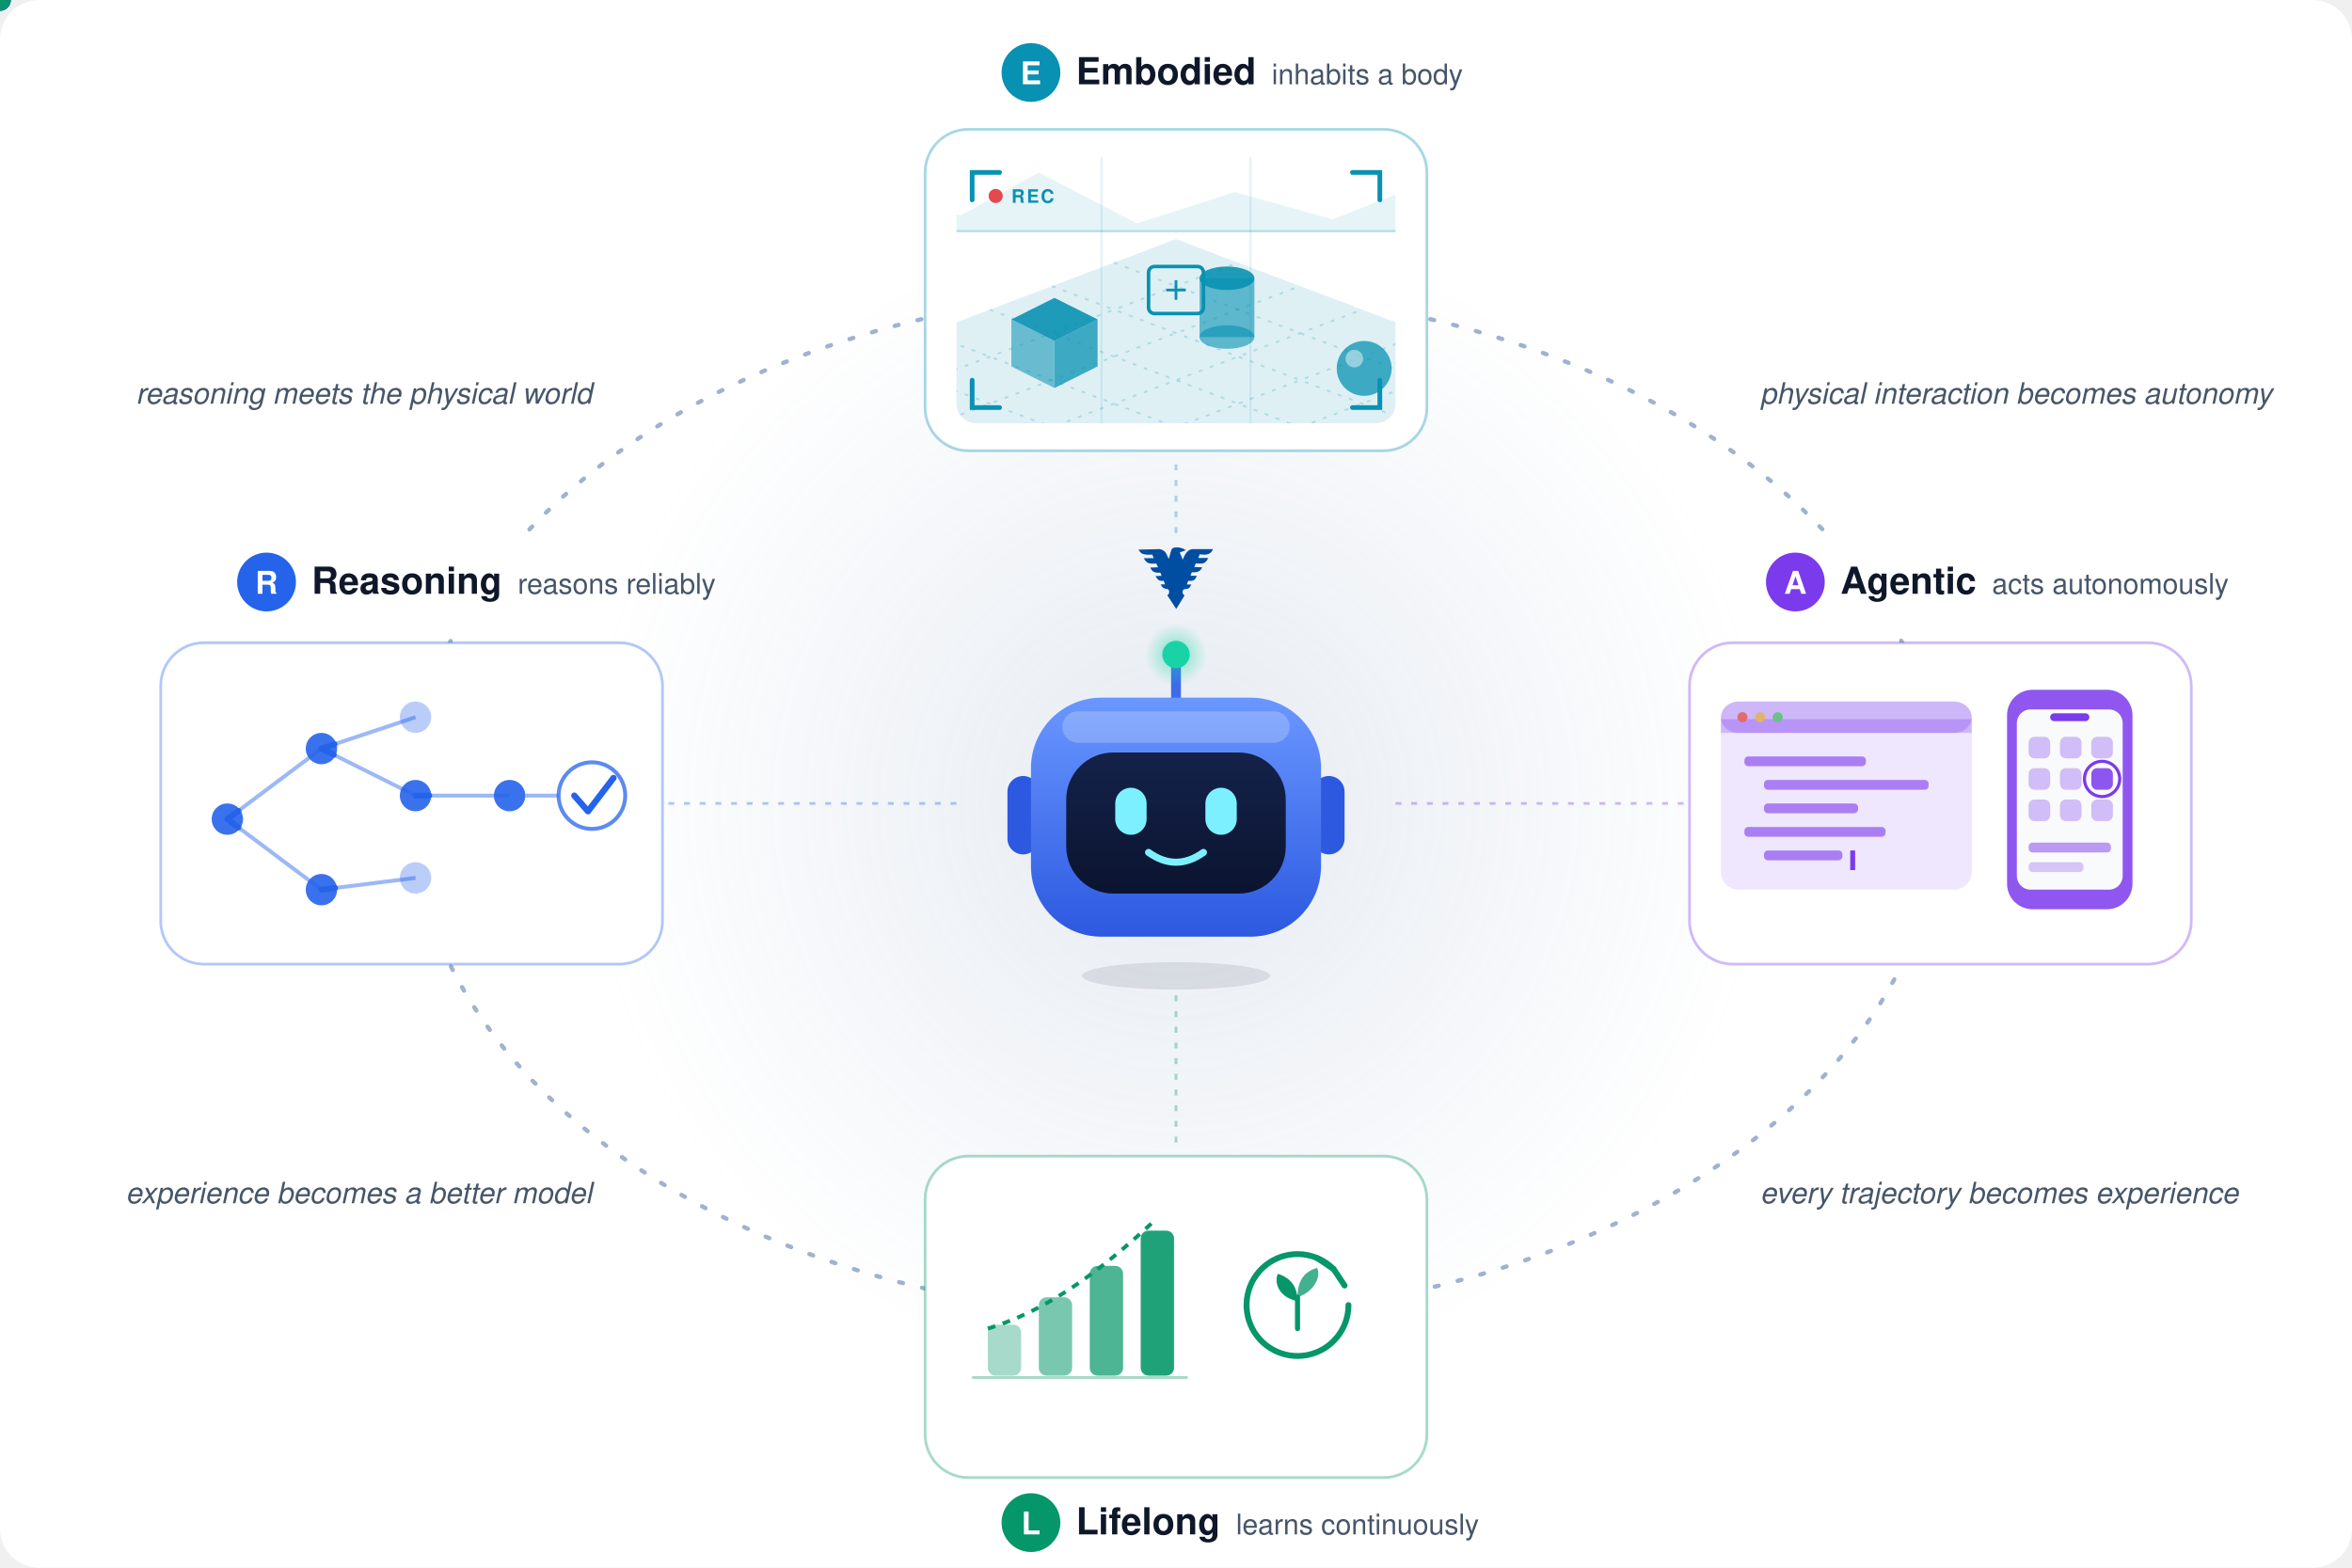
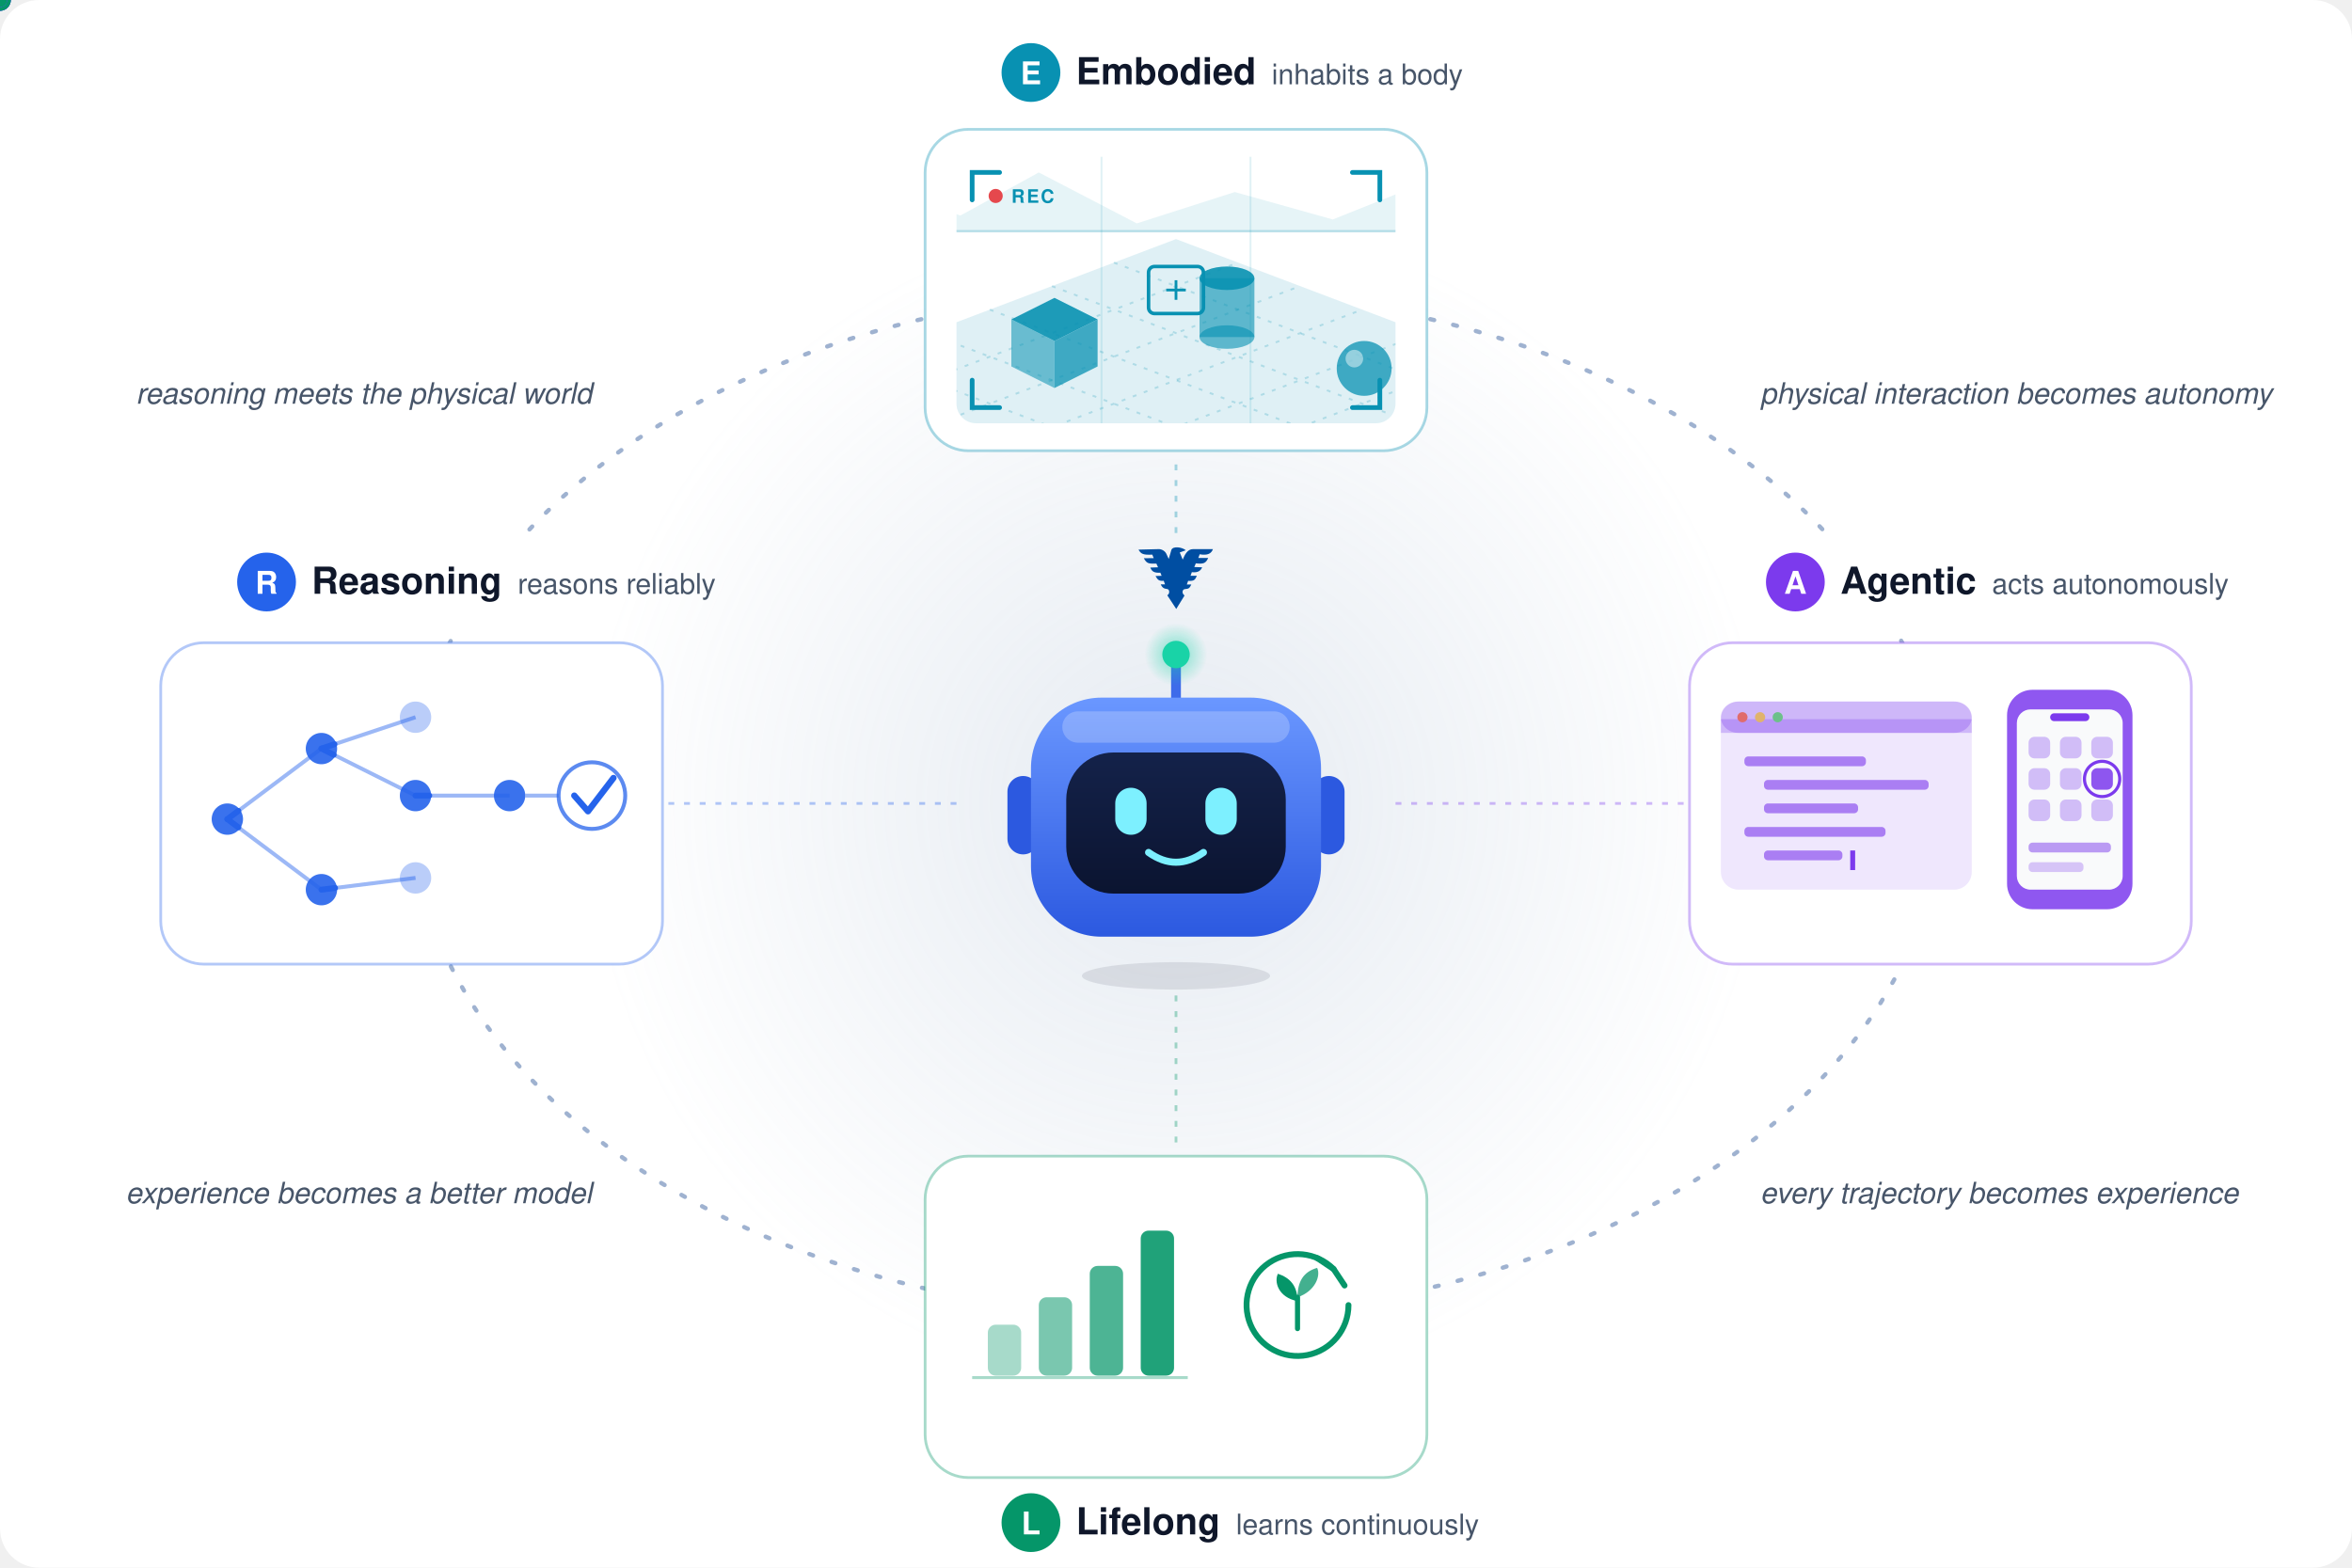
<svg xmlns="http://www.w3.org/2000/svg" width="1200" height="800" viewBox="0 0 1200 800" font-family="-apple-system, BlinkMacSystemFont, 'Segoe UI', 'Helvetica Neue', Helvetica, Arial, sans-serif">
  <style>
.halo{transform-box:fill-box;transform-origin:center;animation:halo 9s ease-in-out infinite}
@keyframes halo{0%,100%{transform:scale(1);opacity:1}50%{transform:scale(1.07);opacity:.8}}
.orbit{stroke-dasharray:2 10;animation:flow 14s linear infinite}
@keyframes flow{to{stroke-dashoffset:-240}}
.botf{animation:hover 4s ease-in-out infinite}
@keyframes hover{0%,100%{transform:translateY(0)}50%{transform:translateY(-7px)}}
.shadow{transform-box:fill-box;transform-origin:center;animation:shade 4s ease-in-out infinite}
@keyframes shade{0%,100%{transform:scale(1);opacity:1}50%{transform:scale(.86);opacity:.7}}
.tip{animation:tip 1.4s ease-in-out infinite}.tip2{animation-delay:.4s}
@keyframes tip{0%,100%{opacity:.5}50%{opacity:1}}
.blink{transform-box:fill-box;transform-origin:center;animation:blink 4s ease-in-out infinite}
@keyframes blink{0%,92%,100%{transform:scaleY(1)}95%,97%{transform:scaleY(.15)}}
.zone{transform-box:fill-box;transform-origin:center;animation:breathe 4s ease-in-out infinite}
@keyframes breathe{0%,100%{transform:scale(1)}50%{transform:scale(1.025)}}
.r-node{transform-box:fill-box;transform-origin:center;opacity:.9;animation:node 4.2s ease-in-out infinite}
.r-dead{opacity:.32;animation-name:dead}
@keyframes node{0%,12%,40%,100%{transform:scale(1)}24%{transform:scale(1.45)}}
@keyframes dead{0%,12%,100%{transform:scale(1);opacity:.32}24%{transform:scale(1.3);opacity:.7}}
.r-edge{stroke-width:2;stroke-opacity:.45}
.r-sig{stroke-width:3;stroke-dasharray:7 60;animation:sig 4.2s linear infinite}
@keyframes sig{from{stroke-dashoffset:67}to{stroke-dashoffset:0}}
.r-goal{transform-box:fill-box;transform-origin:center;opacity:.75;animation:goal 4.2s ease-out infinite}
@keyframes goal{0%,60%,100%{transform:scale(1);opacity:.75}72%{transform:scale(1.25);opacity:.25}}
.r-check{transform-box:fill-box;transform-origin:center;animation:check 4.2s ease-out infinite}
@keyframes check{0%,58%,100%{transform:scale(1)}66%{transform:scale(1.25)}}
.e-near{animation:dolly 11s ease-in-out infinite alternate}
@keyframes dolly{from{transform:translate(58px,-4px) scale(1)}to{transform:translate(-64px,-12px) scale(1.14)}}
.e-far{animation:drift 11s ease-in-out infinite alternate}
@keyframes drift{from{transform:translateX(16px)}to{transform:translateX(-16px)}}
.e-focus{transform-box:fill-box;transform-origin:center;animation:focus 2.75s ease-in-out infinite}
@keyframes focus{0%,100%{transform:scale(1);opacity:.9}50%{transform:scale(.8);opacity:.55}}
.e-rec{animation:rec 1.2s step-end infinite}
@keyframes rec{0%,50%{opacity:1}51%,100%{opacity:.15}}
.a-line{transform-box:fill-box;transform-origin:left center;animation:type 4.5s ease-out infinite}
@keyframes type{0%,4%{transform:scaleX(0)}20%,85%{transform:scaleX(1)}100%{transform:scaleX(0)}}
.a-cursor{animation:cur 1s step-end infinite}
@keyframes cur{0%,50%{opacity:1}51%,100%{opacity:0}}
.a-app{animation:app 2.4s ease-in-out infinite}
@keyframes app{0%,100%{fill-opacity:.85}50%{fill-opacity:.45}}
.a-tap{transform-box:fill-box;transform-origin:center;animation:tap 2.4s ease-out infinite}
@keyframes tap{0%{transform:scale(.3);opacity:.9}60%,100%{transform:scale(1.9);opacity:0}}
.l-bar{transform-box:fill-box;transform-origin:center bottom;animation:grow 4.8s ease-out infinite}
@keyframes grow{0%,4%{transform:scaleY(.12)}26%,86%{transform:scaleY(1)}100%{transform:scaleY(.12)}}
- .l-trend{stroke-dashoffset:0;animation:trend 2.4s linear infinite}
- @keyframes trend{to{stroke-dashoffset:-16}}
+ .l-trend{stroke-dasharray:110;stroke-dashoffset:110;animation:draw 4.8s ease-out infinite}
+ @keyframes draw{0%,22%{stroke-dashoffset:110}48%,86%{stroke-dashoffset:0}100%{stroke-dashoffset:110}}
+ .l-head{opacity:0;animation:head 4.8s ease-out infinite}
+ @keyframes head{0%,44%{opacity:0}50%,86%{opacity:1}100%{opacity:0}}
+ .l-dot{transform-box:fill-box;transform-origin:center;opacity:0;animation:dot 4.8s ease-out infinite}
+ @keyframes dot{0%,20%{opacity:0;transform:scale(.4)}30%,86%{opacity:1;transform:scale(1)}100%{opacity:0}}
.l-loop{transform-origin:0 0;animation:spin 6s linear infinite}
@keyframes spin{to{transform:rotate(360deg)}}
.l-sprout{transform-origin:0 12px;animation:sprout 4.8s ease-in-out infinite}
@keyframes sprout{0%,100%{transform:scale(.85)}50%{transform:scale(1.08)}}
@media (prefers-reduced-motion: reduce){*{animation:none!important}}
</style>
  <defs>
    <radialGradient id="glow">
      <stop offset="0" stop-color="#8AA3C2" stop-opacity="0.22" />
      <stop offset="1" stop-color="#8AA3C2" stop-opacity="0" />
    </radialGradient>
  </defs>
  <rect width="1200" height="800" rx="20" fill="#FFFFFF" />
  <circle class="halo" cx="600" cy="410" r="300" fill="url(#glow)" />
  <mask id="titles" maskUnits="userSpaceOnUse" x="0" y="0" width="1200" height="800">
    <rect width="1200" height="800" fill="#fff" />
    <rect x="110" y="274" width="292" height="46" rx="12" fill="#000" />
    <rect x="500" y="14" width="273" height="46" rx="12" fill="#000" />
    <rect x="890" y="274" width="277" height="46" rx="12" fill="#000" />
    <rect x="500" y="754" width="304" height="46" rx="12" fill="#000" />
  </mask>
  <g mask="url(#titles)">
    <path class="orbit" d="M 210 410 A 390 262 0 1 1 990 410 A 390 262 0 1 1 210 410" fill="none" stroke="#9FB2D0" stroke-width="2.2" stroke-linecap="round" />
    <circle r="5.5" fill="#2563EB">
      <animateMotion dur="14s" begin="-1.75s" repeatCount="indefinite" path="M 210 410 A 390 262 0 1 1 990 410 A 390 262 0 1 1 210 410" />
    </circle>
    <circle r="5.5" fill="#0891B2">
      <animateMotion dur="14s" begin="-5.25s" repeatCount="indefinite" path="M 210 410 A 390 262 0 1 1 990 410 A 390 262 0 1 1 210 410" />
    </circle>
    <circle r="5.5" fill="#7C3AED">
      <animateMotion dur="14s" begin="-8.75s" repeatCount="indefinite" path="M 210 410 A 390 262 0 1 1 990 410 A 390 262 0 1 1 210 410" />
    </circle>
    <circle r="5.5" fill="#059669">
      <animateMotion dur="14s" begin="-12.25s" repeatCount="indefinite" path="M 210 410 A 390 262 0 1 1 990 410 A 390 262 0 1 1 210 410" />
    </circle>
  </g>
  <text x="302" y="206" text-anchor="end" font-size="15" font-style="italic" fill="#475569">reasoning meets the physical world</text>
  <text x="898" y="206" text-anchor="start" font-size="15" font-style="italic" fill="#475569">physical interaction becomes autonomy</text>
  <text x="898" y="614" text-anchor="start" font-size="15" font-style="italic" fill="#475569">every trajectory becomes experience</text>
  <text x="302" y="614" text-anchor="end" font-size="15" font-style="italic" fill="#475569">experience becomes a better model</text>
  <path d="M 488 410 L 328 410" stroke="#2563EB" stroke-opacity="0.35" stroke-width="1.4" stroke-dasharray="3 5" fill="none" />
  <circle r="3.6" fill="#2563EB">
    <animateMotion dur="3s" repeatCount="indefinite" path="M 488 410 L 328 410" />
  </circle>
  <circle r="3.6" fill="#2563EB" opacity="0.5">
    <animateMotion dur="3s" begin="-1.5s" repeatCount="indefinite" keyPoints="1;0" keyTimes="0;1" calcMode="linear" path="M 488 410 L 328 410" />
  </circle>
  <path d="M 600 272 L 600 236" stroke="#0891B2" stroke-opacity="0.35" stroke-width="1.4" stroke-dasharray="3 5" fill="none" />
  <circle r="3.6" fill="#0891B2">
    <animateMotion dur="3s" repeatCount="indefinite" path="M 600 272 L 600 236" />
  </circle>
  <circle r="3.6" fill="#0891B2" opacity="0.5">
    <animateMotion dur="3s" begin="-1.5s" repeatCount="indefinite" keyPoints="1;0" keyTimes="0;1" calcMode="linear" path="M 600 272 L 600 236" />
  </circle>
  <path d="M 712 410 L 872 410" stroke="#7C3AED" stroke-opacity="0.35" stroke-width="1.4" stroke-dasharray="3 5" fill="none" />
  <circle r="3.6" fill="#7C3AED">
    <animateMotion dur="3s" repeatCount="indefinite" path="M 712 410 L 872 410" />
  </circle>
  <circle r="3.6" fill="#7C3AED" opacity="0.5">
    <animateMotion dur="3s" begin="-1.5s" repeatCount="indefinite" keyPoints="1;0" keyTimes="0;1" calcMode="linear" path="M 712 410 L 872 410" />
  </circle>
  <path d="M 600 508 L 600 588" stroke="#059669" stroke-opacity="0.35" stroke-width="1.4" stroke-dasharray="3 5" fill="none" />
  <circle r="3.6" fill="#059669">
    <animateMotion dur="3s" repeatCount="indefinite" path="M 600 508 L 600 588" />
  </circle>
  <circle r="3.6" fill="#059669" opacity="0.5">
    <animateMotion dur="3s" begin="-1.5s" repeatCount="indefinite" keyPoints="1;0" keyTimes="0;1" calcMode="linear" path="M 600 508 L 600 588" />
  </circle>
  <rect x="82" y="328" width="256" height="164" rx="22" fill="#FFFFFF" stroke="#2563EB" stroke-opacity="0.35" stroke-width="1.4" />
  <g transform="translate(210,410)">
    <g class="zone">
      <line class="r-edge" x1="-94" y1="8" x2="-46" y2="-28" stroke="#2563EB" />
      <line class="r-sig" style="animation-delay:-0.00s" x1="-94" y1="8" x2="-46" y2="-28" stroke="#2563EB" stroke-linecap="round" />
      <line class="r-edge" x1="-94" y1="8" x2="-46" y2="44" stroke="#2563EB" />
      <line class="r-sig" style="animation-delay:-0.35s" x1="-94" y1="8" x2="-46" y2="44" stroke="#2563EB" stroke-linecap="round" />
      <line class="r-edge" x1="-46" y1="-28" x2="2" y2="-44" stroke="#2563EB" />
      <line class="r-sig" style="animation-delay:-0.70s" x1="-46" y1="-28" x2="2" y2="-44" stroke="#2563EB" stroke-linecap="round" />
      <line class="r-edge" x1="-46" y1="-28" x2="2" y2="-4" stroke="#2563EB" />
      <line class="r-sig" style="animation-delay:-1.05s" x1="-46" y1="-28" x2="2" y2="-4" stroke="#2563EB" stroke-linecap="round" />
      <line class="r-edge" x1="-46" y1="44" x2="2" y2="38" stroke="#2563EB" />
      <line class="r-sig" style="animation-delay:-1.40s" x1="-46" y1="44" x2="2" y2="38" stroke="#2563EB" stroke-linecap="round" />
      <line class="r-edge" x1="2" y1="-4" x2="50" y2="-4" stroke="#2563EB" />
      <line class="r-sig" style="animation-delay:-1.75s" x1="2" y1="-4" x2="50" y2="-4" stroke="#2563EB" stroke-linecap="round" />
      <circle class="r-node" style="animation-delay:0.00s" cx="-94" cy="8" r="8" fill="#2563EB" />
      <circle class="r-node" style="animation-delay:0.35s" cx="-46" cy="-28" r="8" fill="#2563EB" />
      <circle class="r-node" style="animation-delay:0.70s" cx="-46" cy="44" r="8" fill="#2563EB" />
      <circle class="r-node r-dead" style="animation-delay:1.05s" cx="2" cy="-44" r="8" fill="#2563EB" />
      <circle class="r-node" style="animation-delay:1.40s" cx="2" cy="-4" r="8" fill="#2563EB" />
      <circle class="r-node r-dead" style="animation-delay:1.75s" cx="2" cy="38" r="8" fill="#2563EB" />
      <circle class="r-node" style="animation-delay:2.10s" cx="50" cy="-4" r="8" fill="#2563EB" />
      <line class="r-edge" x1="58" y1="-4" x2="75" y2="-4" stroke="#2563EB" />
      <circle class="r-goal" cx="92" cy="-4" r="17" fill="none" stroke="#2563EB" stroke-width="2" />
      <path class="r-check" d="M 83 -4 L 90 4 L 103 -13" fill="none" stroke="#2563EB" stroke-width="3.2" stroke-linecap="round" stroke-linejoin="round" />
    </g>
  </g>
  <circle cx="136" cy="297" r="15" fill="#2563EB" />
  <text x="136" y="303" text-anchor="middle" font-size="16" font-weight="800" fill="#FFFFFF">R</text>
  <text x="159" y="303" font-size="19" font-weight="750" fill="#0F172A">Reasoning<tspan font-size="14.5" font-weight="400" fill="#475569" dx="8">reasons reliably</tspan>
  </text>
  <rect x="472" y="66" width="256" height="164" rx="22" fill="#FFFFFF" stroke="#0891B2" stroke-opacity="0.35" stroke-width="1.4" />
  <g transform="translate(600,148)">
    <g class="zone">
      <defs>
        <clipPath id="eview">
          <rect x="-112" y="-68" width="224" height="136" rx="10" />
        </clipPath>
      </defs>
      <g clip-path="url(#eview)">
        <g class="e-far">
          <line x1="-220" y1="-30" x2="220" y2="-30" stroke="#0891B2" stroke-opacity="0.25" stroke-width="1.2" />
          <path d="M -200 -30 L -150 -52 L -110 -38 L -70 -60 L -20 -34 L 30 -50 L 80 -36 L 130 -56 L 200 -30 Z" fill="#0891B2" fill-opacity="0.10" />
        </g>
        <g class="e-near">
          <polygon points="0,-26 190,46 0,118 -190,46" fill="#0891B2" fill-opacity="0.13" />
          <line x1="-158.3" y1="34.0" x2="31.7" y2="106.0" stroke="#0891B2" stroke-opacity="0.22" stroke-dasharray="2 4" />
          <line x1="-158.3" y1="58.0" x2="31.7" y2="-14.0" stroke="#0891B2" stroke-opacity="0.22" stroke-dasharray="2 4" />
          <line x1="-126.7" y1="22.0" x2="63.3" y2="94.0" stroke="#0891B2" stroke-opacity="0.22" stroke-dasharray="2 4" />
          <line x1="-126.7" y1="70.0" x2="63.3" y2="-2.0" stroke="#0891B2" stroke-opacity="0.22" stroke-dasharray="2 4" />
          <line x1="-95.0" y1="10.0" x2="95.0" y2="82.0" stroke="#0891B2" stroke-opacity="0.22" stroke-dasharray="2 4" />
          <line x1="-95.0" y1="82.0" x2="95.0" y2="10.0" stroke="#0891B2" stroke-opacity="0.22" stroke-dasharray="2 4" />
          <line x1="-63.3" y1="-2.0" x2="126.7" y2="70.0" stroke="#0891B2" stroke-opacity="0.22" stroke-dasharray="2 4" />
          <line x1="-63.3" y1="94.0" x2="126.7" y2="22.0" stroke="#0891B2" stroke-opacity="0.22" stroke-dasharray="2 4" />
          <line x1="-31.7" y1="-14.0" x2="158.3" y2="58.0" stroke="#0891B2" stroke-opacity="0.22" stroke-dasharray="2 4" />
          <line x1="-31.7" y1="106.0" x2="158.3" y2="34.0" stroke="#0891B2" stroke-opacity="0.22" stroke-dasharray="2 4" />
          <polygon points="-62.0,4.0 -40.0,15.0 -62.0,26.0 -84.0,15.0" fill="#0891B2" fill-opacity="0.9" />
          <polygon points="-84.0,15.0 -62.0,26.0 -62.0,50.0 -84.0,39.0" fill="#0891B2" fill-opacity="0.55" />
          <polygon points="-62.0,26.0 -40.0,15.0 -40.0,39.0 -62.0,50.0" fill="#0891B2" fill-opacity="0.75" />
          <rect x="12" y="-6" width="28" height="30" fill="#0891B2" fill-opacity="0.6" />
          <ellipse cx="26" cy="24" rx="14" ry="6" fill="#0891B2" fill-opacity="0.6" />
          <ellipse cx="26" cy="-6" rx="14" ry="6" fill="#0891B2" fill-opacity="0.9" />
          <circle cx="96" cy="40" r="14" fill="#0891B2" fill-opacity="0.75" />
          <circle cx="91" cy="35" r="4.5" fill="#FFFFFF" fill-opacity="0.45" />
          <polygon points="-128,34 -142,58 -128,66" fill="#0891B2" fill-opacity="0.55" />
          <polygon points="-128,34 -128,66 -114,58" fill="#0891B2" fill-opacity="0.85" />
          <polygon points="150.0,12.4 167.6,21.2 150.0,30.0 132.4,21.2" fill="#0891B2" fill-opacity="0.9" />
          <polygon points="132.4,21.2 150.0,30.0 150.0,49.2 132.4,40.4" fill="#0891B2" fill-opacity="0.55" />
          <polygon points="150.0,30.0 167.6,21.2 167.6,40.4 150.0,49.2" fill="#0891B2" fill-opacity="0.75" />
        </g>
      </g>
      <path d="M -104 -46 L -104 -60 L -90 -60" stroke="#0891B2" stroke-width="2.4" fill="none" stroke-linecap="round" />
      <path d="M -104 46 L -104 60 L -90 60" stroke="#0891B2" stroke-width="2.4" fill="none" stroke-linecap="round" />
      <path d="M 104 -46 L 104 -60 L 90 -60" stroke="#0891B2" stroke-width="2.4" fill="none" stroke-linecap="round" />
      <path d="M 104 46 L 104 60 L 90 60" stroke="#0891B2" stroke-width="2.4" fill="none" stroke-linecap="round" />
      <line x1="-38" y1="-68" x2="-38" y2="68" stroke="#0891B2" stroke-opacity="0.12" />
      <line x1="38" y1="-68" x2="38" y2="68" stroke="#0891B2" stroke-opacity="0.12" />
      <rect class="e-focus" x="-14" y="-12" width="28" height="24" rx="3" fill="none" stroke="#0891B2" stroke-width="1.8" />
      <line x1="-5" y1="0" x2="5" y2="0" stroke="#0891B2" stroke-width="1.4" />
      <line x1="0" y1="-5" x2="0" y2="5" stroke="#0891B2" stroke-width="1.4" />
      <circle class="e-rec" cx="-92" cy="-48" r="3.6" fill="#E5484D" />
      <text x="-84" y="-44.5" font-size="9.5" font-weight="700" letter-spacing="1" fill="#0891B2">REC</text>
    </g>
  </g>
  <circle cx="526" cy="37" r="15" fill="#0891B2" />
  <text x="526" y="43" text-anchor="middle" font-size="16" font-weight="800" fill="#FFFFFF">E</text>
  <text x="549" y="43" font-size="19" font-weight="750" fill="#0F172A">Embodied<tspan font-size="14.5" font-weight="400" fill="#475569" dx="8">inhabits a body</tspan>
  </text>
  <rect x="862" y="328" width="256" height="164" rx="22" fill="#FFFFFF" stroke="#7C3AED" stroke-opacity="0.35" stroke-width="1.4" />
  <g transform="translate(990,410)">
    <g class="zone">
      <g transform="translate(-112,-52)">
        <rect width="128" height="96" rx="9" fill="#7C3AED" fill-opacity="0.12" />
        <rect width="128" height="16" rx="9" fill="#7C3AED" fill-opacity="0.28" />
        <rect y="9" width="128" height="7" fill="#7C3AED" fill-opacity="0.28" />
        <circle cx="11" cy="8" r="2.6" fill="#e06c6c" />
        <circle cx="20" cy="8" r="2.6" fill="#e0b36c" />
        <circle cx="29" cy="8" r="2.6" fill="#6cc08a" />
        <rect class="a-line" style="animation-delay:0.00s" x="12" y="28" width="62" height="5" rx="2" fill="#7C3AED" fill-opacity="0.6" />
        <rect class="a-line" style="animation-delay:0.45s" x="22" y="40" width="84" height="5" rx="2" fill="#7C3AED" fill-opacity="0.6" />
        <rect class="a-line" style="animation-delay:0.90s" x="22" y="52" width="48" height="5" rx="2" fill="#7C3AED" fill-opacity="0.6" />
        <rect class="a-line" style="animation-delay:1.35s" x="12" y="64" width="72" height="5" rx="2" fill="#7C3AED" fill-opacity="0.6" />
        <rect class="a-line" style="animation-delay:1.80s" x="22" y="76" width="40" height="5" rx="2" fill="#7C3AED" fill-opacity="0.6" />
        <rect class="a-cursor" x="66" y="76" width="2.5" height="10" fill="#7C3AED" />
      </g>
      <g transform="translate(34,-58)">
        <rect width="64" height="112" rx="13" fill="#7C3AED" fill-opacity="0.85" />
        <rect x="5" y="10" width="54" height="92" rx="7" fill="#F9FAFB" />
        <rect x="22" y="12" width="20" height="4" rx="2" fill="#7C3AED" />
        <rect class="app" x="11" y="24" width="11" height="11" rx="3" fill="#7C3AED" fill-opacity="0.32" />
        <rect class="app" x="27" y="24" width="11" height="11" rx="3" fill="#7C3AED" fill-opacity="0.32" />
        <rect class="app" x="43" y="24" width="11" height="11" rx="3" fill="#7C3AED" fill-opacity="0.32" />
        <rect class="app" x="11" y="40" width="11" height="11" rx="3" fill="#7C3AED" fill-opacity="0.32" />
        <rect class="app" x="27" y="40" width="11" height="11" rx="3" fill="#7C3AED" fill-opacity="0.32" />
        <rect class="app a-app" x="43" y="40" width="11" height="11" rx="3" fill="#7C3AED" fill-opacity="0.85" />
        <rect class="app" x="11" y="56" width="11" height="11" rx="3" fill="#7C3AED" fill-opacity="0.32" />
        <rect class="app" x="27" y="56" width="11" height="11" rx="3" fill="#7C3AED" fill-opacity="0.32" />
        <rect class="app" x="43" y="56" width="11" height="11" rx="3" fill="#7C3AED" fill-opacity="0.32" />
        <circle class="a-tap" cx="48.5" cy="45.5" r="9" fill="none" stroke="#7C3AED" stroke-width="1.6" />
        <rect x="11" y="78" width="42" height="5" rx="2" fill="#7C3AED" fill-opacity="0.5" />
        <rect x="11" y="88" width="28" height="5" rx="2" fill="#7C3AED" fill-opacity="0.28" />
      </g>
    </g>
  </g>
  <circle cx="916" cy="297" r="15" fill="#7C3AED" />
  <text x="916" y="303" text-anchor="middle" font-size="16" font-weight="800" fill="#FFFFFF">A</text>
  <text x="939" y="303" font-size="19" font-weight="750" fill="#0F172A">Agentic<tspan font-size="14.5" font-weight="400" fill="#475569" dx="8">acts autonomously</tspan>
  </text>
  <rect x="472" y="590" width="256" height="164" rx="22" fill="#FFFFFF" stroke="#059669" stroke-opacity="0.35" stroke-width="1.4" />
  <g transform="translate(600,672)">
    <g class="zone">
      <rect class="l-bar" style="animation-delay:0.00s" x="-96" y="4" width="17" height="26" rx="4" fill="#059669" fill-opacity="0.35" />
      <rect class="l-bar" style="animation-delay:0.40s" x="-70" y="-10" width="17" height="40" rx="4" fill="#059669" fill-opacity="0.53" />
      <rect class="l-bar" style="animation-delay:0.80s" x="-44" y="-26" width="17" height="56" rx="4" fill="#059669" fill-opacity="0.71" />
      <rect class="l-bar" style="animation-delay:1.20s" x="-18" y="-44" width="17" height="74" rx="4" fill="#059669" fill-opacity="0.89" />
      <line x1="-104" y1="31" x2="6" y2="31" stroke="#059669" stroke-opacity="0.35" stroke-width="1.5" />
-       <path d="M -96 6 C -70 -2, -44 -18, -10 -50" fill="none" stroke="#059669" stroke-width="2" stroke-dasharray="4 4" class="l-trend" />
+       <path class="l-trend" d="M -87.5 -8 C -78 -12, -70 -17, -61.5 -22 S -44 -32, -35.5 -38 S -18 -50, -9.5 -56" fill="none" stroke="#059669" stroke-width="2.2" stroke-linecap="round" />
+       <circle class="l-dot" style="animation-delay:0.00s" cx="-87.5" cy="-8" r="3.2" fill="#059669" />
+       <circle class="l-dot" style="animation-delay:0.40s" cx="-61.5" cy="-22" r="3.2" fill="#059669" />
+       <circle class="l-dot" style="animation-delay:0.80s" cx="-35.5" cy="-38" r="3.2" fill="#059669" />
+       <circle class="l-dot" style="animation-delay:1.20s" cx="-9.5" cy="-56" r="3.2" fill="#059669" />
+       <path class="l-head" d="M -15.5 -57 L -6 -60 L -9.5 -50.5" fill="none" stroke="#059669" stroke-width="2.2" stroke-linecap="round" stroke-linejoin="round" />
      <g transform="translate(62,-6)">
        <g class="l-loop">
          <path d="M 26 0 A 26 26 0 1 1 18.4 -18.4" fill="none" stroke="#059669" stroke-width="3" stroke-linecap="round" />
          <path d="M 18.4 -18.4 L 10 -24 M 18.4 -18.4 L 24 -10" stroke="#059669" stroke-width="3" stroke-linecap="round" />
        </g>
        <g class="l-sprout">
          <path d="M 0 12 L 0 -4" stroke="#059669" stroke-width="2.6" stroke-linecap="round" />
          <path d="M 0 -2 C -10 -4, -12 -12, -10 -16 C -4 -14, 0 -10, 0 -2 Z" fill="#059669" />
          <path d="M 0 -4 C 9 -7, 12 -15, 10 -19 C 3 -17, 0 -12, 0 -4 Z" fill="#059669" fill-opacity="0.75" />
        </g>
      </g>
    </g>
  </g>
  <circle cx="526" cy="777" r="15" fill="#059669" />
  <text x="526" y="783" text-anchor="middle" font-size="16" font-weight="800" fill="#FFFFFF">L</text>
  <text x="549" y="783" font-size="19" font-weight="750" fill="#0F172A">Lifelong<tspan font-size="14.5" font-weight="400" fill="#475569" dx="8">learns continuously</tspan>
  </text>
  <g transform="translate(600,418)">
    <defs>
      <linearGradient id="botg" x1="0" y1="0" x2="0" y2="1">
        <stop offset="0" stop-color="#6A97FF" />
        <stop offset="1" stop-color="#2C59E0" />
      </linearGradient>
      <linearGradient id="visor" x1="0" y1="0" x2="0" y2="1">
        <stop offset="0" stop-color="#14224A" />
        <stop offset="1" stop-color="#0B1430" />
      </linearGradient>
      <radialGradient id="tipg">
        <stop offset="0" stop-color="#19D3A7" stop-opacity=".55" />
        <stop offset="1" stop-color="#19D3A7" stop-opacity="0" />
      </radialGradient>
    </defs>
    <ellipse class="shadow" cx="0" cy="80" rx="48" ry="7" fill="#0F172A" fill-opacity="0.10" />
    <g class="botf">
      <g transform="translate(-198,-274.6) scale(0.9)">
        <g transform="translate(175, 118) scale(1.0225)">
          <path d="M44.147 66.457L39.167 58.858C40.697 58.071 40.507 55.615 39.197 55.411C37.739 55.183 36.578 55.113 35.554 52.82H37.927L37.198 50.831C34.484 51.069 33.93 50.315 32.643 48.195L36.034 48.079L35.348 46.348C31.653 46.52 30.678 45.614 29.756 43.508L34.061 43.357L33.129 41.298C28.72 41.421 27.787 41.297 26.17 38.315L31.647 38.288L30.875 36.327C25.883 36.542 24.636 36.054 23.223 33.557L34.444 33.273C36.079 33.232 37.946 34.346 38.634 35.83L39.983 38.741L41.403 33.841C42.135 31.316 47.652 32.232 49.428 33.912L46.091 35.119L47.724 39.095C48.907 36.326 50.357 33.272 53.476 33.272H64.484C63.637 35.704 61.593 36.917 57.148 36.13L56.367 38.189L61.856 38.172C60.543 41.235 59.085 41.62 55.002 41.156L54.149 43.215L58.519 43.357C57.678 45.298 56.157 46.458 52.783 46.054L52.073 48.059L55.553 48.043C54.555 50.482 53.911 51.026 50.74 50.884L50.013 52.872L52.519 52.881C51.466 55.004 51.154 55.256 48.905 55.455C47.568 55.574 46.972 57.714 48.752 58.983L44.147 66.457Z" fill="#004EA2" fill-rule="evenodd" />
        </g>
      </g>
      <line x1="0" y1="-62" x2="0" y2="-80" stroke="#3E6BEA" stroke-width="5" stroke-linecap="round" />
      <circle class="tip" cx="0" cy="-84" r="16" fill="url(#tipg)" />
      <circle cx="0" cy="-84" r="7" fill="#19D3A7" />
      <rect x="-86" y="-22" width="16" height="40" rx="8" fill="#2C59E0" />
      <rect x="70" y="-22" width="16" height="40" rx="8" fill="#2C59E0" />
      <rect x="-74" y="-62" width="148" height="122" rx="36" fill="url(#botg)" />
      <rect x="-58" y="-55" width="116" height="16" rx="8" fill="#FFFFFF" fill-opacity="0.22" />
      <rect x="-56" y="-34" width="112" height="72" rx="24" fill="url(#visor)" />
      <rect class="blink" x="-31" y="-16" width="16" height="24" rx="8" fill="#7DF0FF" />
      <rect class="blink" x="15" y="-16" width="16" height="24" rx="8" fill="#7DF0FF" />
      <path d="M -14 17 Q 0 27 14 17" fill="none" stroke="#7DF0FF" stroke-width="3.6" stroke-linecap="round" />
    </g>
  </g>
</svg>
